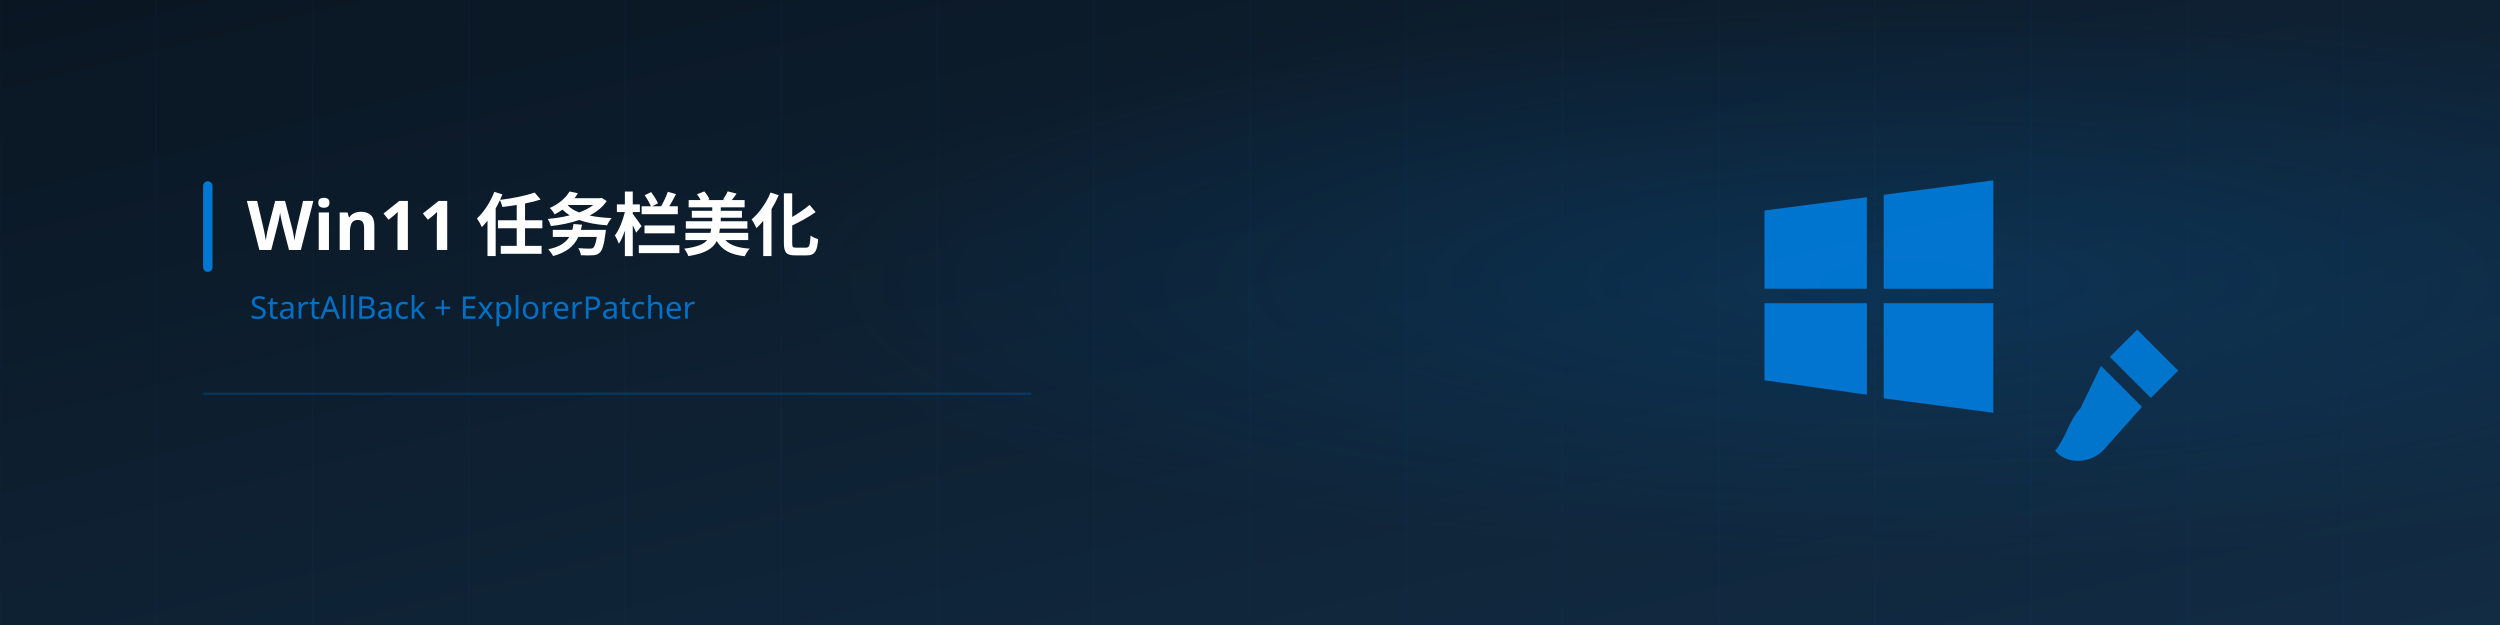
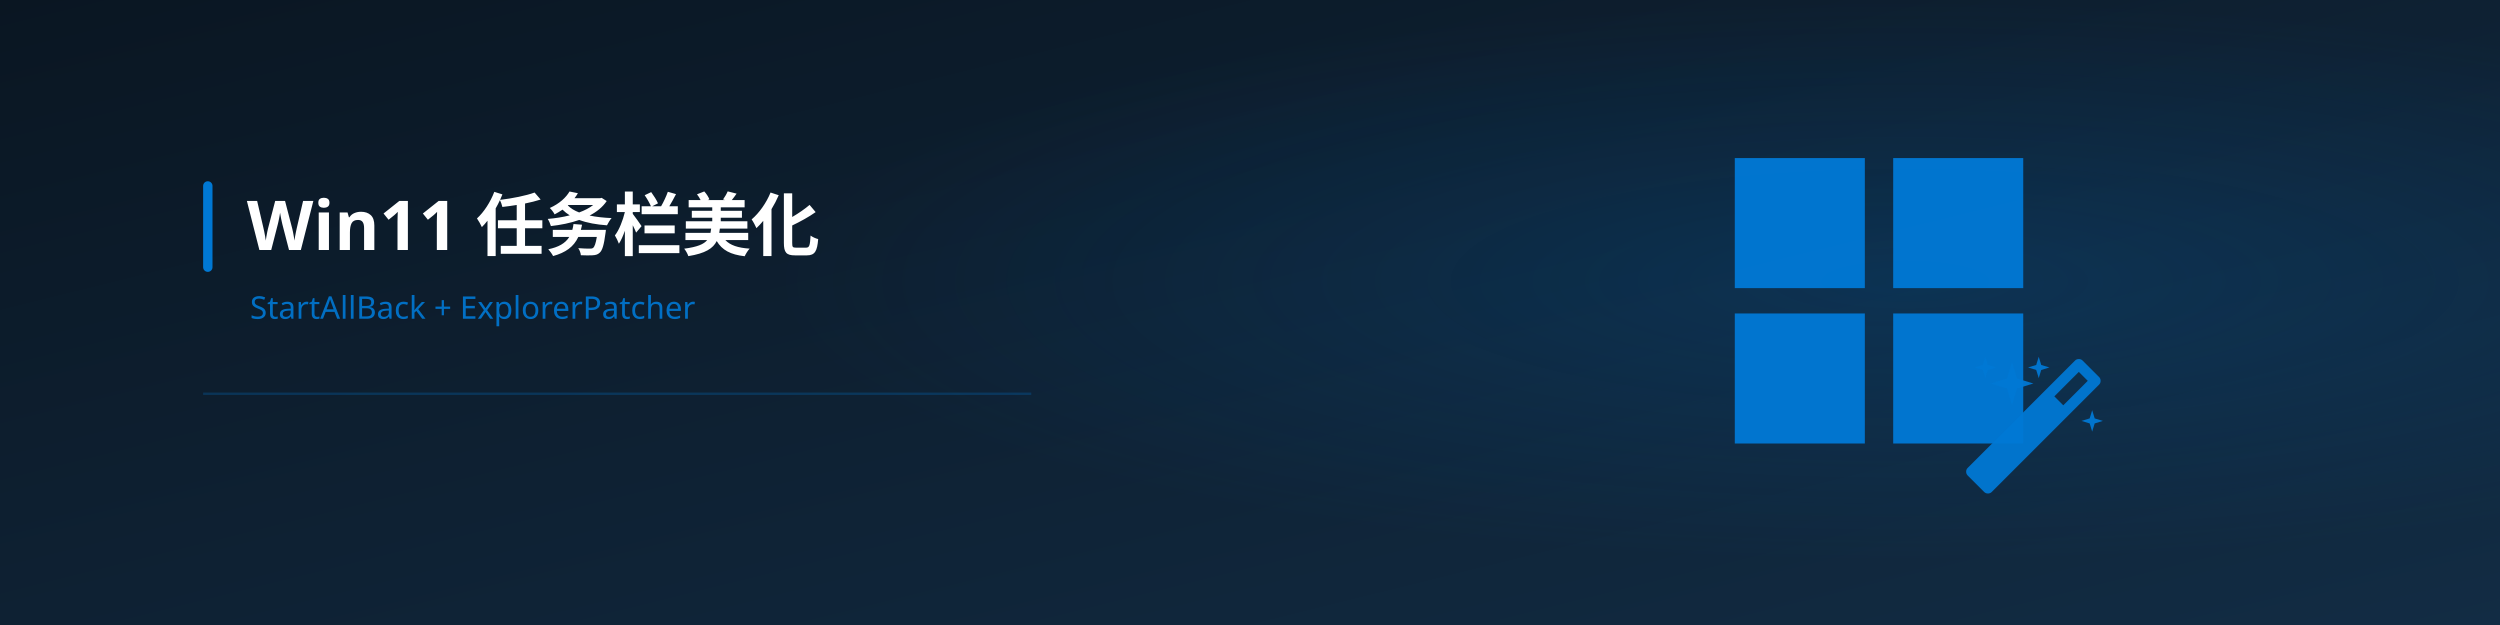
<svg xmlns="http://www.w3.org/2000/svg" width="1600" height="400" viewBox="0 0 1600 400" font-family="Microsoft YaHei, PingFang SC, sans-serif">
  <defs>
    <linearGradient id="bg" x1="0" y1="0" x2="1" y2="1">
      <stop offset="0%" stop-color="#0a1622" />
      <stop offset="100%" stop-color="#122c44" />
    </linearGradient>
    <radialGradient id="glow" cx="76%" cy="45%" r="45%">
      <stop offset="0%" stop-color="#0078d4" stop-opacity="0.18" />
      <stop offset="100%" stop-color="#0078d4" stop-opacity="0" />
    </radialGradient>
  </defs>
  <rect width="1600" height="400" fill="url(#bg)" />
  <rect width="1600" height="400" fill="url(#glow)" />
-   <g stroke="#0078d4" stroke-opacity="0.04" stroke-width="1">
-     <line x1="0" y1="0" x2="0" y2="400" />
-     <line x1="100" y1="0" x2="100" y2="400" />
-     <line x1="200" y1="0" x2="200" y2="400" />
-     <line x1="300" y1="0" x2="300" y2="400" />
-     <line x1="400" y1="0" x2="400" y2="400" />
-     <line x1="500" y1="0" x2="500" y2="400" />
-     <line x1="600" y1="0" x2="600" y2="400" />
-     <line x1="700" y1="0" x2="700" y2="400" />
-     <line x1="800" y1="0" x2="800" y2="400" />
-     <line x1="900" y1="0" x2="900" y2="400" />
-     <line x1="1000" y1="0" x2="1000" y2="400" />
-     <line x1="1100" y1="0" x2="1100" y2="400" />
-     <line x1="1200" y1="0" x2="1200" y2="400" />
-     <line x1="1300" y1="0" x2="1300" y2="400" />
-     <line x1="1400" y1="0" x2="1400" y2="400" />
-     <line x1="1500" y1="0" x2="1500" y2="400" />
-   </g>
-   <g transform="translate(1110.00,100.00) scale(7.7083)" opacity="0.96">
-     <g fill="#0078d4">
-       <path d="M2.5 4.5 L11 3.4 V11 H2.5 Z" />
-       <path d="M12.4 3.2 L21.5 2 V11 H12.4 Z" />
-       <path d="M2.5 12.2 H11 V19.8 L2.5 18.6 Z" />
-       <path d="M12.4 12.2 H21.5 V21.3 L12.4 20.1 Z" />
+   <g transform="translate(1110.00,101.09) scale(0.36417)" opacity="0.96">
+     <g transform="translate(-902,-261)">
+       <g fill="#0078d4">
+         <path d="M902.73 261.208h228.551v228.551H902.73zM1181.097 261.208h228.551v228.551h-228.551zM902.73 534.291h228.551v228.551H902.73zM1181.097 534.291h228.551v228.551h-228.551z" />
+       </g>
    </g>
  </g>
-   <g transform="translate(1300.00,200.00) scale(4.375)" opacity="0.94">
+   <g transform="translate(1250.00,220.00) scale(0.09766)" opacity="0.94">
    <g fill="#0078d4">
-       <path d="M15.5 2.5 L21.5 8.5 L17.5 12.5 L11.5 6.5 Z" />
-       <path d="M10.2 7.8 L16.2 13.8 L10.5 20.2 C8.5 22.2 5 22.2 3.5 20.2 C5 18.5 5.5 15.8 7.2 14 Z" />
+       <path d="M721.92 403.328l160.341-160.341-58.581-58.581-160.341 160.384 58.539 58.539z m244.651-160.341c0 9.813-3.285 18.048-9.856 24.619L252.8 971.477a33.408 33.408 0 0 1-24.619 9.856 33.408 33.408 0 0 1-24.619-9.813l-108.373-108.373A33.408 33.408 0 0 1 85.333 838.443c0-9.856 3.285-18.091 9.813-24.619L799.104 109.952a33.408 33.408 0 0 1 24.619-9.813c9.856 0 18.091 3.243 24.661 9.813l108.373 108.373c6.571 6.571 9.813 14.805 9.813 24.661zM227.115 138.965l53.632 16.427-53.632 16.427-16.427 53.632-16.427-53.632-53.632-16.427 53.632-16.427L210.688 85.333l16.427 53.632z m191.573 88.661l107.264 32.853-107.307 32.853-32.853 107.264-32.811-107.264-107.264-32.853 107.264-32.853 32.853-107.264 32.853 107.264z m509.013 261.632l53.632 16.427-53.632 16.427-16.427 53.632-16.427-53.632-53.632-16.427 53.632-16.427 16.427-53.632 16.427 53.632z m-350.293-350.293l53.632 16.427-53.632 16.427-16.427 53.632-16.427-53.632-53.632-16.427 53.632-16.427L560.981 85.333l16.427 53.632z" />
    </g>
  </g>
  <rect x="130" y="116" width="6" height="58" fill="#0078d4" rx="3" />
  <text x="158" y="160" font-size="44" font-weight="bold" fill="#ffffff">Win11 任务栏美化</text>
  <text x="160" y="204" font-size="20" fill="#0078d4" opacity="0.9">StartAllBack + ExplorerPatcher</text>
  <line x1="130" y1="252" x2="660" y2="252" stroke="#0078d4" stroke-opacity="0.25" stroke-width="1.5" />
</svg>
